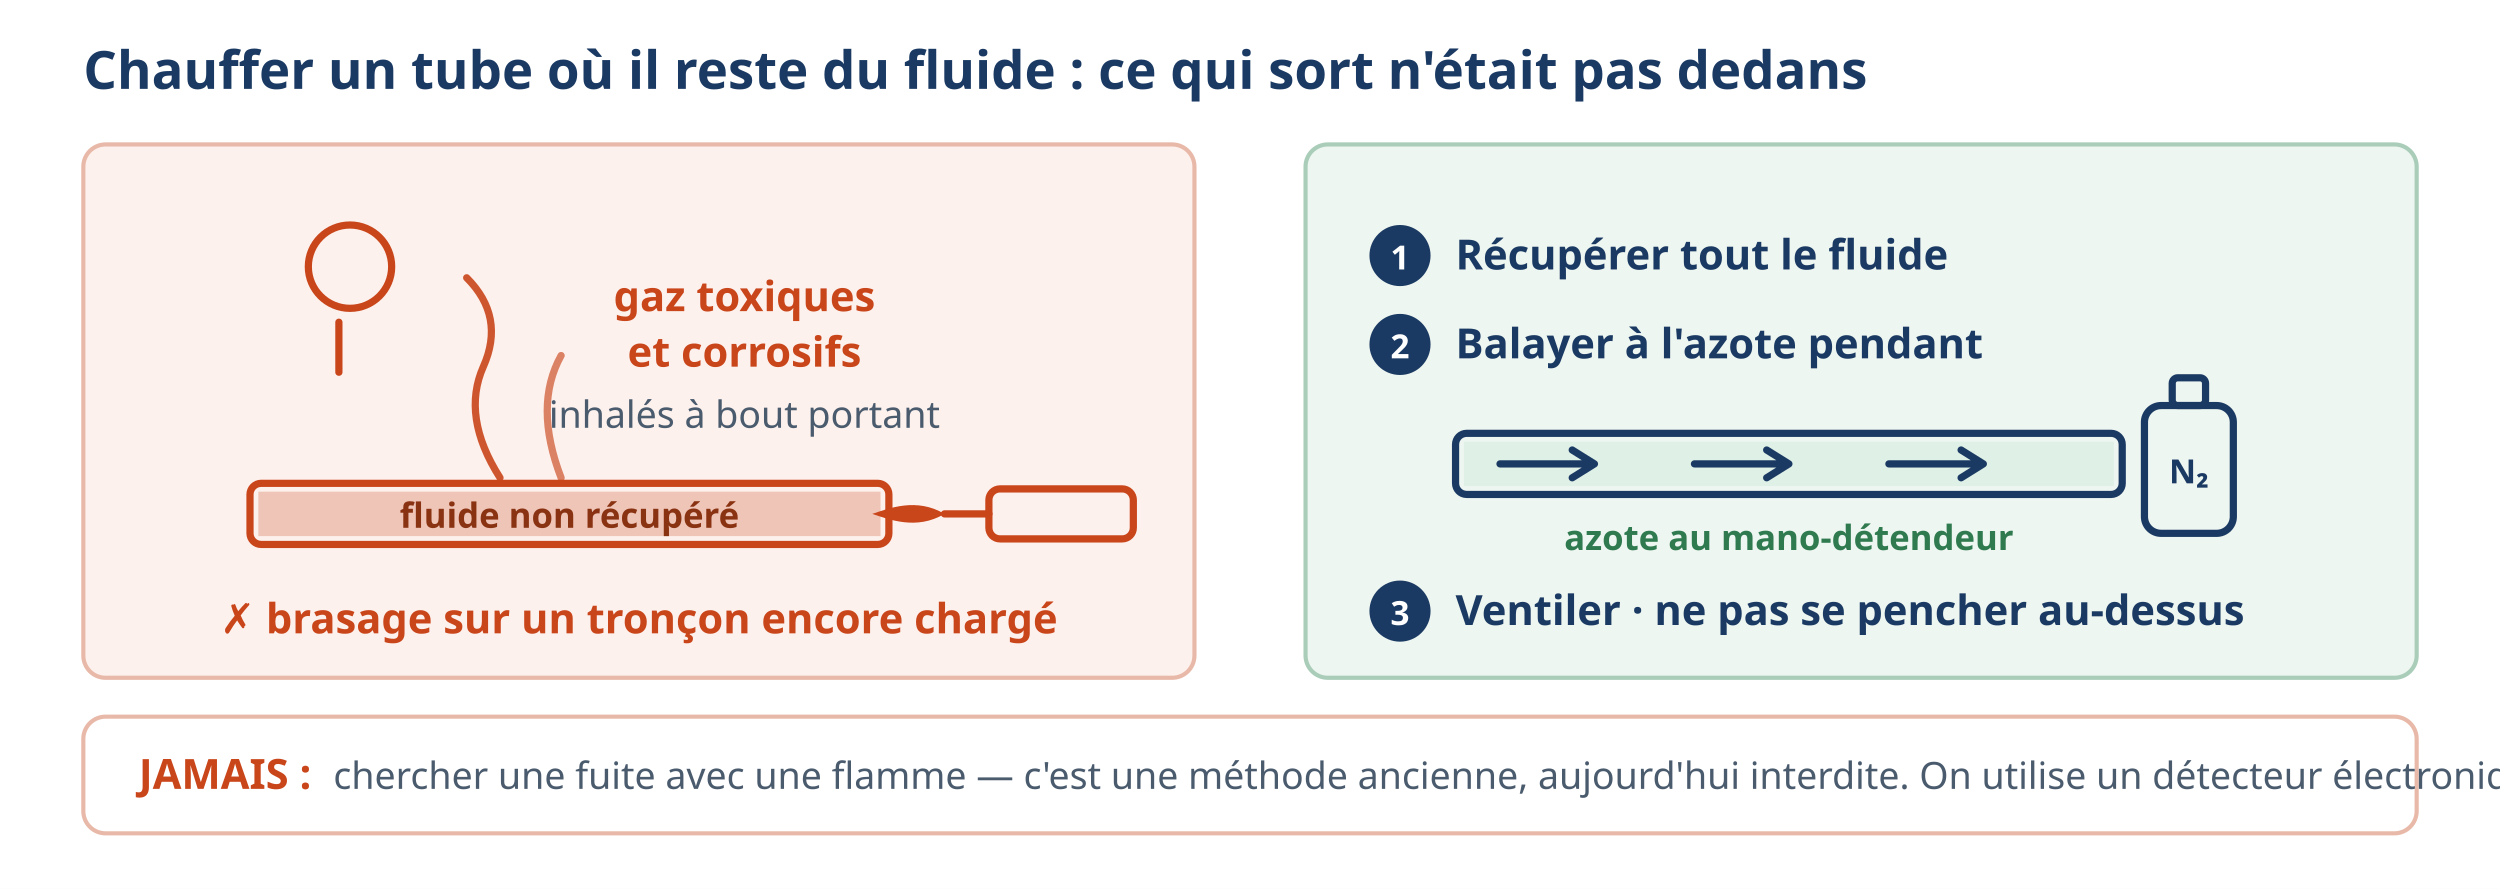
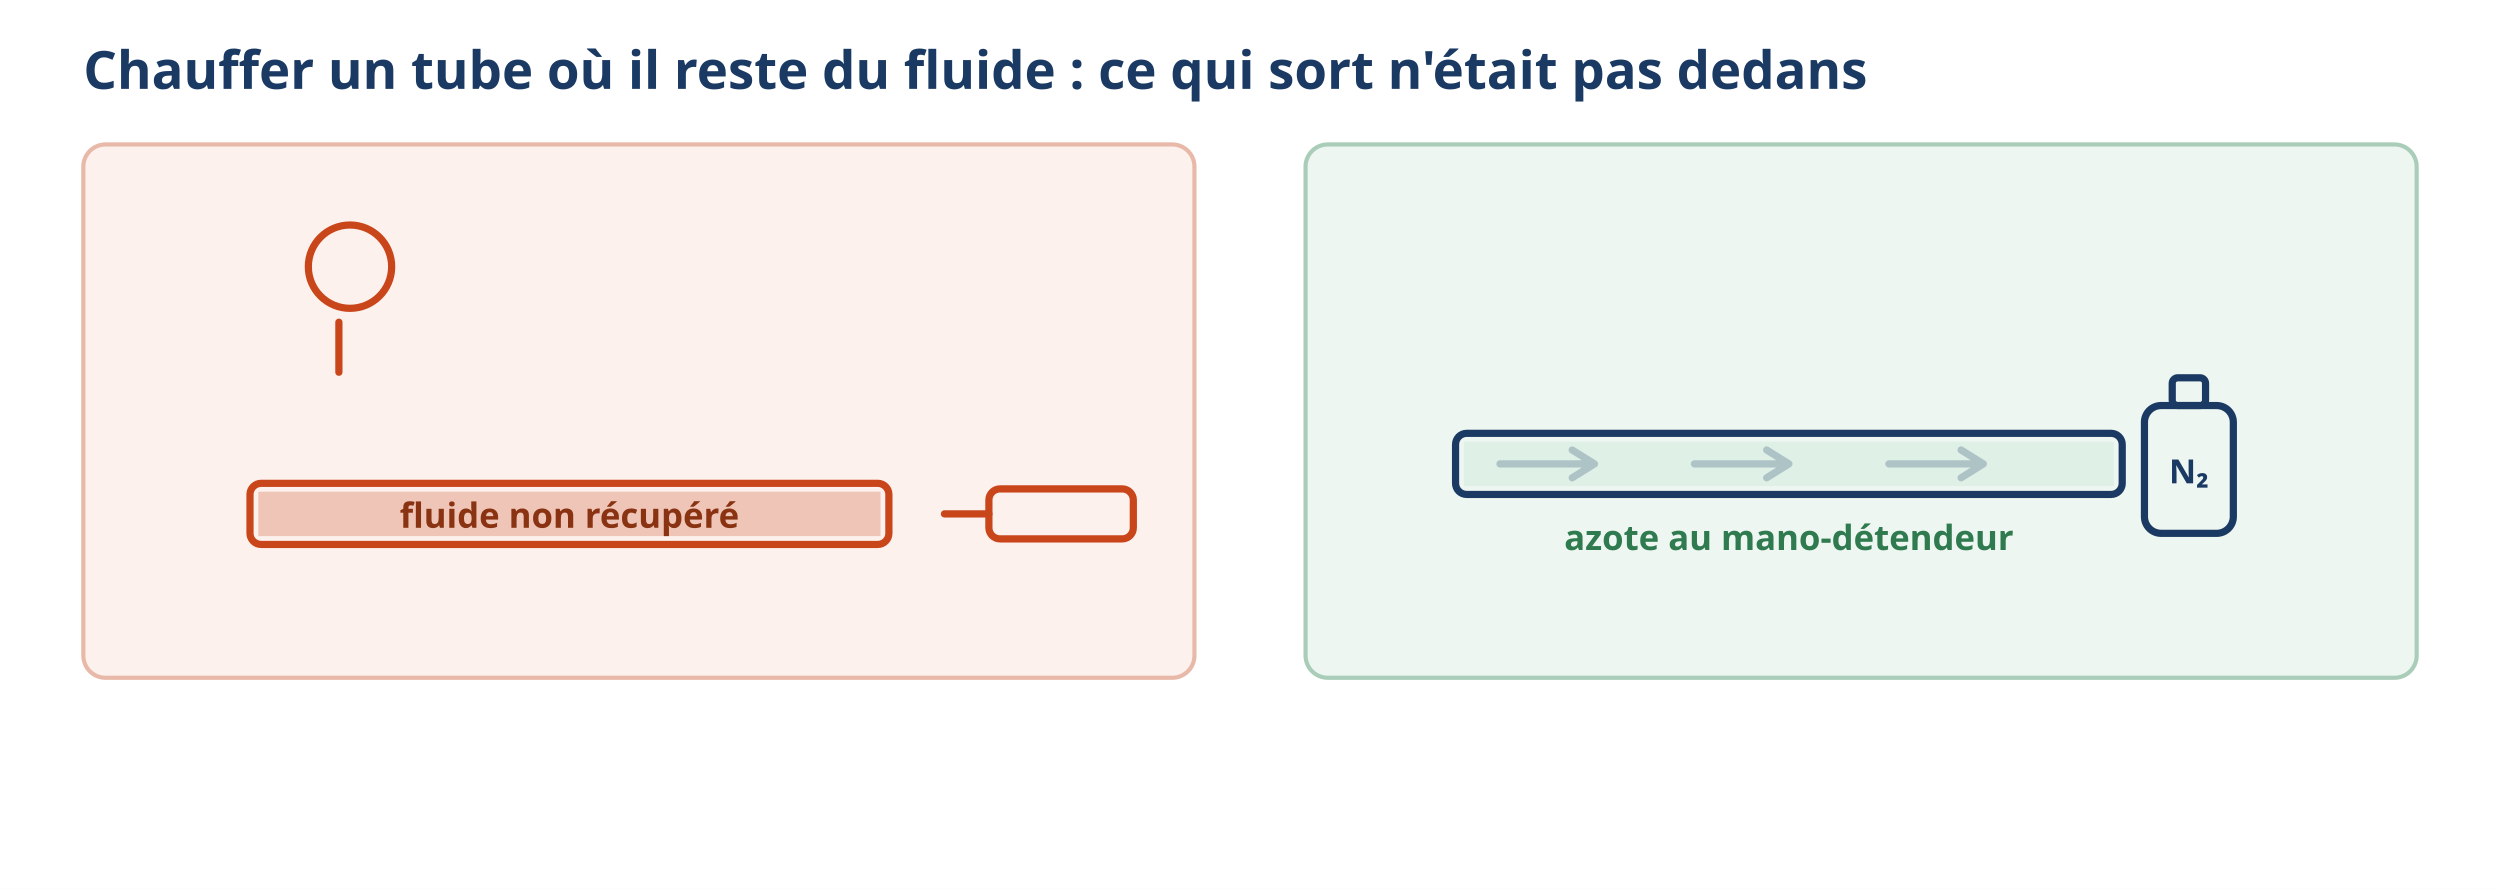
- <svg xmlns="http://www.w3.org/2000/svg" viewBox="0 0 900 320" role="img" aria-label="Brasage : ce qui se passe quand il reste du fluide dans le tube. À gauche, le geste interdit : on chauffe un tronçon non récupéré, le fluide se décompose au contact de la flamme et dégage des gaz toxiques et corrosifs, juste sous le visage penché sur le brasage. À droite, le geste juste : récupérer tout le fluide, balayer l'intérieur du tube à l'azote au mano-détendeur, ventiler la zone et ne pas se pencher au-dessus de la flamme. En bas : ne jamais chercher une fuite à la flamme, utiliser un détecteur électronique.">
+ <svg xmlns="http://www.w3.org/2000/svg" viewBox="0 0 900 320" role="img" aria-label="Brasage : ce qui se passe quand il reste du fluide dans le tube. À gauche, le geste interdit : on chauffe un tronçon non récupéré, le fluide se décompose au contact de la flamme et dégage des gaz toxiques et corrosifs qui montent vers le visage penché sur le brasage. À droite, le geste juste en trois temps : récupérer tout le fluide, balayer l'intérieur du tube à l'azote au mano-détendeur pendant le chauffage, ventiler et ne pas se pencher au-dessus de la flamme. Interdiction absolue : rechercher une fuite avec une flamme, méthode ancienne aujourd'hui interdite, remplacée par le détecteur électronique.">
  <style>
    .t   { font:700 19px Calibri,Segoe UI,sans-serif; fill:#1b3a63; }
    .st  { font:700 15px Calibri,Segoe UI,sans-serif; fill:#1b3a63; }
    .lg  { font:400 13.5px Calibri,Segoe UI,sans-serif; fill:#4a5b6e; }
    .bad { font:700 15px Calibri,Segoe UI,sans-serif; fill:#c9451a; }
    .p   { fill:none; stroke:#1b3a63; stroke-width:2.6; stroke-linecap:round; stroke-linejoin:round; }
    .acc { fill:none; stroke:#c9451a; stroke-width:2.6; stroke-linecap:round; stroke-linejoin:round; }
+     /* Au repos, l'image est complète : l'animation ne fait que la mettre en scène. */
+     @media (prefers-reduced-motion: reduce) { .final { opacity: 1 !important; } }
  </style>
  <rect width="900" height="320" fill="#ffffff" />
  <text class="t" x="30" y="32">Chauffer un tube où il reste du fluide : ce qui sort n'était pas dedans</text>
  <g transform="translate(30,52)">
    <rect x="0" y="0" width="400" height="192" rx="8" fill="#fdf1ed" stroke="#e8b9a8" stroke-width="1.5" />
    <g transform="translate(96,44)">
      <circle class="acc" cx="0" cy="0" r="15" />
      <path class="acc" d="M-4,20 v18" />
    </g>
-     <path class="acc" d="M150,120 q-14,-22 -6,-40 q8,-18 -6,-32" opacity="0.9" />
-     <path class="acc" d="M172,120 q-10,-26 0,-44" opacity="0.65" />
-     <text class="bad" x="238" y="60" text-anchor="middle">gaz toxiques</text>
-     <text class="bad" x="238" y="80" text-anchor="middle">et corrosifs</text>
-     <text class="lg" x="238" y="102" text-anchor="middle">inhalés à bout portant</text>
    <rect class="acc" x="60" y="122" width="230" height="22" rx="4" />
    <rect x="63" y="125" width="224" height="16" fill="#e6a894" opacity="0.6" />
    <text x="175" y="138" text-anchor="middle" style="font:700 12.5px Calibri;fill:#8a3312">fluide non récupéré</text>
    <g transform="translate(300,133)">
      <rect class="acc" x="26" y="-9" width="52" height="18" rx="4" />
      <path class="acc" d="M26,0 l-16,0" />
-       <path d="M10,0 c-10,-6 -20,-2 -26,0 c6,2 16,6 26,0 z" fill="#c9451a" />
+       <path d="M10,0 c-10,-6 -20,-2 -26,0 c6,2 16,6 26,0 z" fill="#c9451a" opacity="0">
+         <animate attributeName="opacity" values="0;1" dur="0.4s" begin="1s" fill="freeze" />
+         <animateTransform attributeName="transform" type="scale" values="1,1; 1.14,0.9; 1,1" dur="0.7s" begin="1.4s" repeatCount="6" additive="sum" fill="remove" />
+       </path>
    </g>
-     <text class="bad" x="200" y="176" text-anchor="middle">✗ brasage sur un tronçon encore chargé</text>
+     <g opacity="0">
+       <animate attributeName="opacity" values="0;0.95" dur="1.2s" begin="2.2s" fill="freeze" />
+       <path class="acc" d="M150,120 q-14,-22 -6,-40 q8,-18 -6,-32">
+         <animateTransform attributeName="transform" type="translate" values="0,10; 0,-6; 0,10" dur="3.2s" begin="2.2s" repeatCount="4" fill="remove" />
+       </path>
+       <path class="acc" d="M172,120 q-10,-26 0,-44" opacity="0.65">
+         <animateTransform attributeName="transform" type="translate" values="0,8; 0,-8; 0,8" dur="2.6s" begin="2.6s" repeatCount="5" fill="remove" />
+       </path>
+     </g>
+     <g class="final" opacity="0">
+       <animate attributeName="opacity" values="0;1" dur="0.6s" begin="3s" fill="freeze" />
+       <text class="bad" x="238" y="60" text-anchor="middle">gaz toxiques</text>
+       <text class="bad" x="238" y="80" text-anchor="middle">et corrosifs</text>
+       <text class="lg" x="238" y="102" text-anchor="middle">inhalés à bout portant</text>
+     </g>
+     <text class="bad final" x="200" y="176" text-anchor="middle" opacity="0">
+       <animate attributeName="opacity" values="0;1" dur="0.5s" begin="3.8s" fill="freeze" />
+       ✗ brasage sur un tronçon encore chargé
+     </text>
  </g>
  <g transform="translate(470,52)">
    <rect x="0" y="0" width="400" height="192" rx="8" fill="#eef6f1" stroke="#a9cdb8" stroke-width="1.5" />
-     <g transform="translate(24,30)">
-       <circle cx="10" cy="10" r="11" fill="#1b3a63" />
-       <text x="10" y="15" text-anchor="middle" style="font:700 12px Calibri;fill:#fff">1</text>
-       <text class="st" x="30" y="15">Récupérer tout le fluide</text>
+     <g class="final" opacity="0">
+       <animate attributeName="opacity" values="0;1" dur="0.5s" begin="4.6s" fill="freeze" />
+       <g transform="translate(24,30)">
+         <circle cx="10" cy="10" r="11" fill="#1b3a63" />
+         <text x="10" y="15" text-anchor="middle" style="font:700 12px Calibri;fill:#fff">1</text>
+         <text class="st" x="30" y="15">Récupérer tout le fluide</text>
+       </g>
    </g>
-     <g transform="translate(24,62)">
-       <circle cx="10" cy="10" r="11" fill="#1b3a63" />
-       <text x="10" y="15" text-anchor="middle" style="font:700 12px Calibri;fill:#fff">2</text>
-       <text class="st" x="30" y="15">Balayer à l'azote pendant</text>
+     <g class="final" opacity="0">
+       <animate attributeName="opacity" values="0;1" dur="0.5s" begin="5.4s" fill="freeze" />
+       <g transform="translate(24,62)">
+         <circle cx="10" cy="10" r="11" fill="#1b3a63" />
+         <text x="10" y="15" text-anchor="middle" style="font:700 12px Calibri;fill:#fff">2</text>
+         <text class="st" x="30" y="15">Balayer à l'azote pendant</text>
+       </g>
    </g>
    <rect class="p" x="54" y="104" width="240" height="22" rx="4" />
    <rect x="57" y="107" width="234" height="16" fill="#dff0e6" />
-     <path class="p" d="M70,115 h34 m-8,-5 l8,5 -8,5" />
-     <path class="p" d="M140,115 h34 m-8,-5 l8,5 -8,5" />
-     <path class="p" d="M210,115 h34 m-8,-5 l8,5 -8,5" />
+     <path class="p" d="M70,115 h34 m-8,-5 l8,5 -8,5" opacity="0.25">
+       <animate attributeName="opacity" values="0.25;1;0.25" dur="1.5s" begin="5.8s" repeatCount="6" fill="remove" />
+     </path>
+     <path class="p" d="M140,115 h34 m-8,-5 l8,5 -8,5" opacity="0.25">
+       <animate attributeName="opacity" values="0.25;1;0.25" dur="1.5s" begin="6.1s" repeatCount="6" fill="remove" />
+     </path>
+     <path class="p" d="M210,115 h34 m-8,-5 l8,5 -8,5" opacity="0.25">
+       <animate attributeName="opacity" values="0.25;1;0.25" dur="1.5s" begin="6.4s" repeatCount="6" fill="remove" />
+     </path>
    <text x="174" y="146" text-anchor="middle" style="font:700 12.5px Calibri;fill:#2f7a4f">azote au mano-détendeur</text>
    <g transform="translate(304,92)">
      <rect class="p" x="8" y="-8" width="12" height="10" rx="2" />
      <path class="p" d="M4,2 h20 a6,6 0 0 1 6,6 v34 a6,6 0 0 1 -6,6 h-20 a6,6 0 0 1 -6,-6 v-34 a6,6 0 0 1 6,-6 z" />
      <text x="14" y="30" text-anchor="middle" style="font:700 12px Calibri;fill:#1b3a63">N₂</text>
    </g>
-     <g transform="translate(24,158)">
-       <circle cx="10" cy="10" r="11" fill="#1b3a63" />
-       <text x="10" y="15" text-anchor="middle" style="font:700 12px Calibri;fill:#fff">3</text>
-       <text class="st" x="30" y="15">Ventiler · ne pas se pencher au-dessus</text>
+     <g class="final" opacity="0">
+       <animate attributeName="opacity" values="0;1" dur="0.5s" begin="7s" fill="freeze" />
+       <g transform="translate(24,158)">
+         <circle cx="10" cy="10" r="11" fill="#1b3a63" />
+         <text x="10" y="15" text-anchor="middle" style="font:700 12px Calibri;fill:#fff">3</text>
+         <text class="st" x="30" y="15">Ventiler · ne pas se pencher au-dessus</text>
+       </g>
    </g>
  </g>
-   <rect x="30" y="258" width="840" height="42" rx="8" fill="#ffffff" stroke="#e8b9a8" stroke-width="1.5" />
-   <text class="bad" x="50" y="284">JAMAIS :</text>
-   <text class="lg" x="120" y="284">chercher une fuite avec une flamme — c'est une méthode ancienne, aujourd'hui interdite. On utilise un détecteur électronique.</text>
+   <g class="final" opacity="0">
+     <animate attributeName="opacity" values="0;1" dur="0.7s" begin="7.8s" fill="freeze" />
+     <rect x="30" y="258" width="840" height="42" rx="8" fill="#ffffff" stroke="#e8b9a8" stroke-width="1.5" />
+     <text class="bad" x="50" y="284">JAMAIS :</text>
+     <text class="lg" x="120" y="284">chercher une fuite avec une flamme — c'est une méthode ancienne, aujourd'hui interdite. On utilise un détecteur électronique.</text>
+   </g>
</svg>
